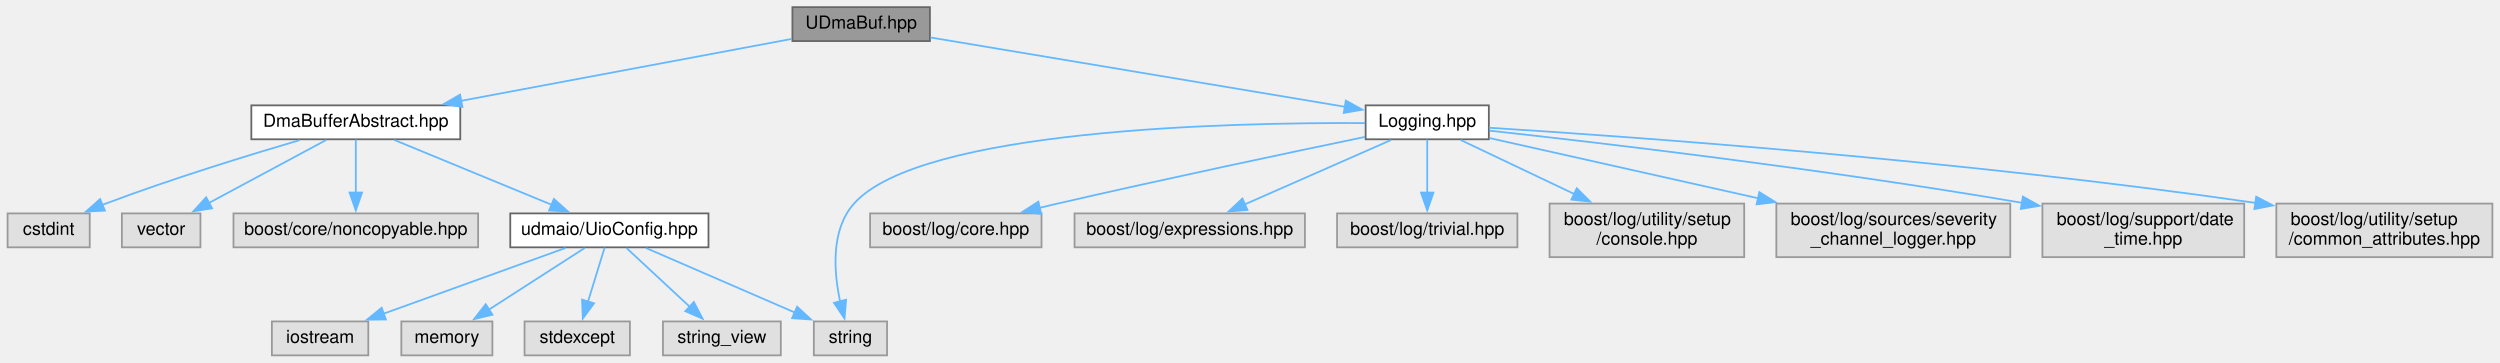
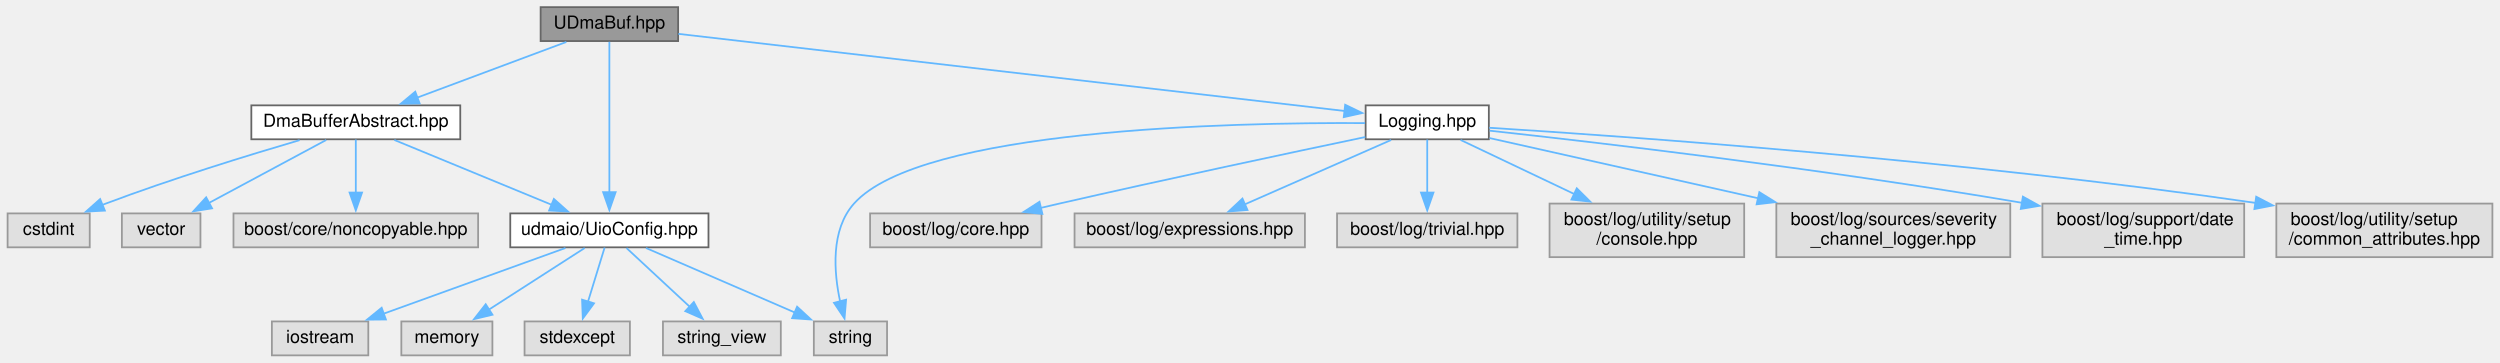
<svg xmlns="http://www.w3.org/2000/svg" xmlns:xlink="http://www.w3.org/1999/xlink" width="1400pt" height="203pt" viewBox="0.00 0.00 1399.50 203.00">
  <g id="graph0" class="graph" transform="scale(1 1) rotate(0) translate(4 199)">
    <g id="node1" class="node">
      <g id="a_node1">
        <a xlink:title=" ">
-           <polygon fill="#999999" stroke="#666666" points="516.5,-195 439.5,-195 439.5,-176 516.5,-176 516.5,-195" />
-           <text text-anchor="middle" x="478" y="-183" font-family="Helvetica,sans-Serif" font-size="10.00">UDmaBuf.hpp</text>
+           <polygon fill="#999999" stroke="#666666" points="375.5,-195 298.5,-195 298.5,-176 375.5,-176 375.5,-195" />
+           <text text-anchor="middle" x="337" y="-183" font-family="Helvetica,sans-Serif" font-size="10.00">UDmaBuf.hpp</text>
        </a>
      </g>
    </g>
    <g id="node2" class="node">
      <g id="a_node2">
        <a xlink:href="_dma_buffer_abstract_8hpp.html" target="_top" xlink:title=" ">
          <polygon fill="white" stroke="#666666" points="253.5,-140 136.5,-140 136.5,-121 253.5,-121 253.5,-140" />
          <text text-anchor="middle" x="195" y="-128" font-family="Helvetica,sans-Serif" font-size="10.00">DmaBufferAbstract.hpp</text>
        </a>
      </g>
    </g>
    <g id="edge1" class="edge">
-       <path fill="none" stroke="#63b8ff" d="M439.24,-177.24C391.37,-168.28 309.47,-152.94 253.83,-142.52" />
-       <polygon fill="#63b8ff" stroke="#63b8ff" points="254.69,-139.12 244.21,-140.72 253.4,-146 254.69,-139.12" />
+       <path fill="none" stroke="#63b8ff" d="M312.91,-175.51C289.93,-166.93 255.06,-153.92 229.2,-144.27" />
+       <polygon fill="#63b8ff" stroke="#63b8ff" points="230.74,-141.1 220.15,-140.89 228.3,-147.66 230.74,-141.1" />
+     </g>
+     <g id="node6" class="node">
+       <g id="a_node6">
+         <a xlink:href="_uio_config_8hpp.html" target="_top" xlink:title=" ">
+           <polygon fill="white" stroke="#666666" points="392.5,-79.5 281.5,-79.5 281.5,-60.5 392.5,-60.5 392.5,-79.5" />
+           <text text-anchor="middle" x="337" y="-67.5" font-family="Helvetica,sans-Serif" font-size="10.00">udmaio/UioConfig.hpp</text>
+         </a>
+       </g>
+     </g>
+     <g id="edge20" class="edge">
+       <path fill="none" stroke="#63b8ff" d="M337,-175.59C337,-157.53 337,-116.17 337,-91.21" />
+       <polygon fill="#63b8ff" stroke="#63b8ff" points="340.5,-91.38 337,-81.38 333.5,-91.38 340.5,-91.38" />
    </g>
    <g id="node12" class="node">
      <g id="a_node12">
        <a xlink:href="_logging_8hpp.html" target="_top" xlink:title=" ">
          <polygon fill="white" stroke="#666666" points="829.5,-140 760.5,-140 760.5,-121 829.5,-121 829.5,-140" />
          <text text-anchor="middle" x="795" y="-128" font-family="Helvetica,sans-Serif" font-size="10.00">Logging.hpp</text>
        </a>
      </g>
    </g>
    <g id="edge11" class="edge">
-       <path fill="none" stroke="#63b8ff" d="M516.87,-178C575.55,-168.19 686.52,-149.64 749.09,-139.18" />
-       <polygon fill="#63b8ff" stroke="#63b8ff" points="749.41,-142.67 758.69,-137.57 748.25,-135.77 749.41,-142.67" />
+       <path fill="none" stroke="#63b8ff" d="M375.65,-180.03C459.64,-170.31 658.47,-147.3 748.85,-136.84" />
+       <polygon fill="#63b8ff" stroke="#63b8ff" points="749.05,-140.34 758.59,-135.71 748.25,-133.39 749.05,-140.34" />
    </g>
    <g id="node3" class="node">
      <g id="a_node3">
        <a xlink:title=" ">
          <polygon fill="#e0e0e0" stroke="#999999" points="46,-79.5 0,-79.5 0,-60.5 46,-60.5 46,-79.5" />
          <text text-anchor="middle" x="23" y="-67.5" font-family="Helvetica,sans-Serif" font-size="10.00">cstdint</text>
        </a>
      </g>
    </g>
    <g id="edge2" class="edge">
      <path fill="none" stroke="#63b8ff" d="M163.54,-120.53C134.95,-112.13 91.76,-98.84 55,-85 54.36,-84.76 53.72,-84.51 53.07,-84.26" />
      <polygon fill="#63b8ff" stroke="#63b8ff" points="54.48,-81.06 43.9,-80.49 51.82,-87.53 54.48,-81.06" />
    </g>
    <g id="node4" class="node">
      <g id="a_node4">
        <a xlink:title=" ">
          <polygon fill="#e0e0e0" stroke="#999999" points="108,-79.5 64,-79.5 64,-60.5 108,-60.5 108,-79.5" />
          <text text-anchor="middle" x="86" y="-67.5" font-family="Helvetica,sans-Serif" font-size="10.00">vector</text>
        </a>
      </g>
    </g>
    <g id="edge3" class="edge">
      <path fill="none" stroke="#63b8ff" d="M178.45,-120.62C161,-111.25 133.25,-96.36 112.71,-85.33" />
      <polygon fill="#63b8ff" stroke="#63b8ff" points="114.51,-82.33 104.04,-80.68 111.2,-88.5 114.51,-82.33" />
    </g>
    <g id="node5" class="node">
      <g id="a_node5">
        <a xlink:title=" ">
          <polygon fill="#e0e0e0" stroke="#999999" points="263.5,-79.5 126.5,-79.5 126.5,-60.5 263.5,-60.5 263.5,-79.5" />
          <text text-anchor="middle" x="195" y="-67.5" font-family="Helvetica,sans-Serif" font-size="10.00">boost/core/noncopyable.hpp</text>
        </a>
      </g>
    </g>
    <g id="edge4" class="edge">
      <path fill="none" stroke="#63b8ff" d="M195,-120.87C195,-113 195,-101.1 195,-90.89" />
      <polygon fill="#63b8ff" stroke="#63b8ff" points="198.5,-91.18 195,-81.18 191.5,-91.18 198.5,-91.18" />
    </g>
-     <g id="node6" class="node">
-       <g id="a_node6">
-         <a xlink:href="_uio_config_8hpp.html" target="_top" xlink:title=" ">
-           <polygon fill="white" stroke="#666666" points="392.5,-79.5 281.5,-79.5 281.5,-60.5 392.5,-60.5 392.5,-79.5" />
-           <text text-anchor="middle" x="337" y="-67.5" font-family="Helvetica,sans-Serif" font-size="10.00">udmaio/UioConfig.hpp</text>
-         </a>
-       </g>
-     </g>
    <g id="edge5" class="edge">
      <path fill="none" stroke="#63b8ff" d="M216.57,-120.62C240.02,-110.95 277.77,-95.4 304.76,-84.28" />
      <polygon fill="#63b8ff" stroke="#63b8ff" points="305.92,-87.59 313.83,-80.55 303.25,-81.12 305.92,-87.59" />
    </g>
    <g id="node7" class="node">
      <g id="a_node7">
        <a xlink:title=" ">
          <polygon fill="#e0e0e0" stroke="#999999" points="202,-19 148,-19 148,0 202,0 202,-19" />
          <text text-anchor="middle" x="175" y="-7" font-family="Helvetica,sans-Serif" font-size="10.00">iostream</text>
        </a>
      </g>
    </g>
    <g id="edge6" class="edge">
      <path fill="none" stroke="#63b8ff" d="M312.4,-60.12C285.28,-50.32 241.42,-34.48 210.56,-23.34" />
      <polygon fill="#63b8ff" stroke="#63b8ff" points="211.85,-20.09 201.26,-19.98 209.48,-26.67 211.85,-20.09" />
    </g>
    <g id="node8" class="node">
      <g id="a_node8">
        <a xlink:title=" ">
          <polygon fill="#e0e0e0" stroke="#999999" points="271.5,-19 220.5,-19 220.5,0 271.5,0 271.5,-19" />
          <text text-anchor="middle" x="246" y="-7" font-family="Helvetica,sans-Serif" font-size="10.00">memory</text>
        </a>
      </g>
    </g>
    <g id="edge7" class="edge">
      <path fill="none" stroke="#63b8ff" d="M323.18,-60.12C308.88,-50.92 286.3,-36.41 269.25,-25.44" />
      <polygon fill="#63b8ff" stroke="#63b8ff" points="271.53,-22.75 261.22,-20.29 267.74,-28.64 271.53,-22.75" />
    </g>
    <g id="node9" class="node">
      <g id="a_node9">
        <a xlink:title=" ">
          <polygon fill="#e0e0e0" stroke="#999999" points="348.5,-19 289.5,-19 289.5,0 348.5,0 348.5,-19" />
          <text text-anchor="middle" x="319" y="-7" font-family="Helvetica,sans-Serif" font-size="10.00">stdexcept</text>
        </a>
      </g>
    </g>
    <g id="edge8" class="edge">
      <path fill="none" stroke="#63b8ff" d="M334.34,-60.37C331.9,-52.42 328.18,-40.33 325.02,-30.05" />
      <polygon fill="#63b8ff" stroke="#63b8ff" points="328.4,-29.14 322.11,-20.61 321.71,-31.2 328.4,-29.14" />
    </g>
    <g id="node10" class="node">
      <g id="a_node10">
        <a xlink:title=" ">
          <polygon fill="#e0e0e0" stroke="#999999" points="492.5,-19 451.5,-19 451.5,0 492.5,0 492.5,-19" />
          <text text-anchor="middle" x="472" y="-7" font-family="Helvetica,sans-Serif" font-size="10.00">string</text>
        </a>
      </g>
    </g>
    <g id="edge9" class="edge">
      <path fill="none" stroke="#63b8ff" d="M357.5,-60.12C379.71,-50.49 415.37,-35.04 441,-23.93" />
      <polygon fill="#63b8ff" stroke="#63b8ff" points="442.13,-27.26 449.91,-20.07 439.35,-20.83 442.13,-27.26" />
    </g>
    <g id="node11" class="node">
      <g id="a_node11">
        <a xlink:title=" ">
          <polygon fill="#e0e0e0" stroke="#999999" points="433,-19 367,-19 367,0 433,0 433,-19" />
          <text text-anchor="middle" x="400" y="-7" font-family="Helvetica,sans-Serif" font-size="10.00">string_view</text>
        </a>
      </g>
    </g>
    <g id="edge10" class="edge">
      <path fill="none" stroke="#63b8ff" d="M346.57,-60.12C356,-51.35 370.65,-37.75 382.23,-27" />
      <polygon fill="#63b8ff" stroke="#63b8ff" points="384.29,-29.87 389.23,-20.5 379.52,-24.74 384.29,-29.87" />
    </g>
    <g id="edge12" class="edge">
      <path fill="none" stroke="#63b8ff" d="M760.18,-130.07C685.03,-130.48 511.38,-126.77 474,-85 460.81,-70.26 462.66,-46.55 466.29,-29.85" />
      <polygon fill="#63b8ff" stroke="#63b8ff" points="469.56,-31.17 468.68,-20.61 462.79,-29.42 469.56,-31.17" />
    </g>
    <g id="node13" class="node">
      <g id="a_node13">
        <a xlink:title=" ">
          <polygon fill="#e0e0e0" stroke="#999999" points="579,-79.5 483,-79.5 483,-60.5 579,-60.5 579,-79.5" />
          <text text-anchor="middle" x="531" y="-67.5" font-family="Helvetica,sans-Serif" font-size="10.00">boost/log/core.hpp</text>
        </a>
      </g>
    </g>
    <g id="edge13" class="edge">
-       <path fill="none" stroke="#63b8ff" d="M760.14,-122.33C718.94,-113.78 648.36,-98.9 588,-85 584.68,-84.24 581.26,-83.43 577.81,-82.61" />
-       <polygon fill="#63b8ff" stroke="#63b8ff" points="578.85,-79.26 568.31,-80.33 577.22,-86.07 578.85,-79.26" />
+       <path fill="none" stroke="#63b8ff" d="M760.32,-122.27C719.33,-113.67 649.1,-98.74 589,-85 585.63,-84.23 582.14,-83.42 578.64,-82.6" />
+       <polygon fill="#63b8ff" stroke="#63b8ff" points="579.49,-79.2 568.95,-80.3 577.87,-86.01 579.49,-79.2" />
    </g>
    <g id="node14" class="node">
      <g id="a_node14">
        <a xlink:title=" ">
          <polygon fill="#e0e0e0" stroke="#999999" points="726.5,-79.5 597.5,-79.5 597.5,-60.5 726.5,-60.5 726.5,-79.5" />
          <text text-anchor="middle" x="662" y="-67.5" font-family="Helvetica,sans-Serif" font-size="10.00">boost/log/expressions.hpp</text>
        </a>
      </g>
    </g>
    <g id="edge14" class="edge">
      <path fill="none" stroke="#63b8ff" d="M774.8,-120.62C753.02,-111.04 718.1,-95.68 692.88,-84.58" />
      <polygon fill="#63b8ff" stroke="#63b8ff" points="694.34,-81.4 683.78,-80.58 691.52,-87.81 694.34,-81.4" />
    </g>
    <g id="node15" class="node">
      <g id="a_node15">
        <a xlink:title=" ">
          <polygon fill="#e0e0e0" stroke="#999999" points="845.5,-79.5 744.5,-79.5 744.5,-60.5 845.5,-60.5 845.5,-79.5" />
          <text text-anchor="middle" x="795" y="-67.5" font-family="Helvetica,sans-Serif" font-size="10.00">boost/log/trivial.hpp</text>
        </a>
      </g>
    </g>
    <g id="edge15" class="edge">
      <path fill="none" stroke="#63b8ff" d="M795,-120.87C795,-113 795,-101.1 795,-90.89" />
      <polygon fill="#63b8ff" stroke="#63b8ff" points="798.5,-91.18 795,-81.18 791.5,-91.18 798.5,-91.18" />
    </g>
    <g id="node16" class="node">
      <g id="a_node16">
        <a xlink:title=" ">
          <polygon fill="#e0e0e0" stroke="#999999" points="972.5,-85 863.5,-85 863.5,-55 972.5,-55 972.5,-85" />
          <text text-anchor="start" x="871.5" y="-73" font-family="Helvetica,sans-Serif" font-size="10.00">boost/log/utility/setup</text>
          <text text-anchor="middle" x="918" y="-62" font-family="Helvetica,sans-Serif" font-size="10.00">/console.hpp</text>
        </a>
      </g>
    </g>
    <g id="edge16" class="edge">
      <path fill="none" stroke="#63b8ff" d="M813.68,-120.62C830.55,-112.59 855.94,-100.52 877.45,-90.29" />
      <polygon fill="#63b8ff" stroke="#63b8ff" points="878.75,-93.55 886.27,-86.09 875.74,-87.22 878.75,-93.55" />
    </g>
    <g id="node17" class="node">
      <g id="a_node17">
        <a xlink:title=" ">
          <polygon fill="#e0e0e0" stroke="#999999" points="1121.5,-85 990.5,-85 990.5,-55 1121.5,-55 1121.5,-85" />
          <text text-anchor="start" x="998.5" y="-73" font-family="Helvetica,sans-Serif" font-size="10.00">boost/log/sources/severity</text>
          <text text-anchor="middle" x="1056" y="-62" font-family="Helvetica,sans-Serif" font-size="10.00">_channel_logger.hpp</text>
        </a>
      </g>
    </g>
    <g id="edge17" class="edge">
      <path fill="none" stroke="#63b8ff" d="M829.93,-121.67C868.22,-113.09 930.81,-99.06 980.43,-87.94" />
      <polygon fill="#63b8ff" stroke="#63b8ff" points="980.98,-91.4 989.98,-85.8 979.45,-84.57 980.98,-91.4" />
    </g>
    <g id="node18" class="node">
      <g id="a_node18">
        <a xlink:title=" ">
          <polygon fill="#e0e0e0" stroke="#999999" points="1252.5,-85 1139.5,-85 1139.5,-55 1252.5,-55 1252.5,-85" />
          <text text-anchor="start" x="1147.5" y="-73" font-family="Helvetica,sans-Serif" font-size="10.00">boost/log/support/date</text>
          <text text-anchor="middle" x="1196" y="-62" font-family="Helvetica,sans-Serif" font-size="10.00">_time.hpp</text>
        </a>
      </g>
    </g>
    <g id="edge18" class="edge">
      <path fill="none" stroke="#63b8ff" d="M829.97,-125.81C889.28,-119.34 1013.63,-104.91 1128.27,-85.39" />
      <polygon fill="#63b8ff" stroke="#63b8ff" points="1128.58,-88.89 1137.84,-83.74 1127.39,-81.99 1128.58,-88.89" />
    </g>
    <g id="node19" class="node">
      <g id="a_node19">
        <a xlink:title=" ">
          <polygon fill="#e0e0e0" stroke="#999999" points="1391.5,-85 1270.5,-85 1270.5,-55 1391.5,-55 1391.5,-85" />
          <text text-anchor="start" x="1278.5" y="-73" font-family="Helvetica,sans-Serif" font-size="10.00">boost/log/utility/setup</text>
          <text text-anchor="middle" x="1331" y="-62" font-family="Helvetica,sans-Serif" font-size="10.00">/common_attributes.hpp</text>
        </a>
      </g>
    </g>
    <g id="edge19" class="edge">
      <path fill="none" stroke="#63b8ff" d="M829.72,-127.45C905.78,-122.68 1093.01,-109.48 1259.19,-85.32" />
      <polygon fill="#63b8ff" stroke="#63b8ff" points="1259.23,-88.86 1268.61,-83.94 1258.21,-81.93 1259.23,-88.86" />
    </g>
  </g>
</svg>
